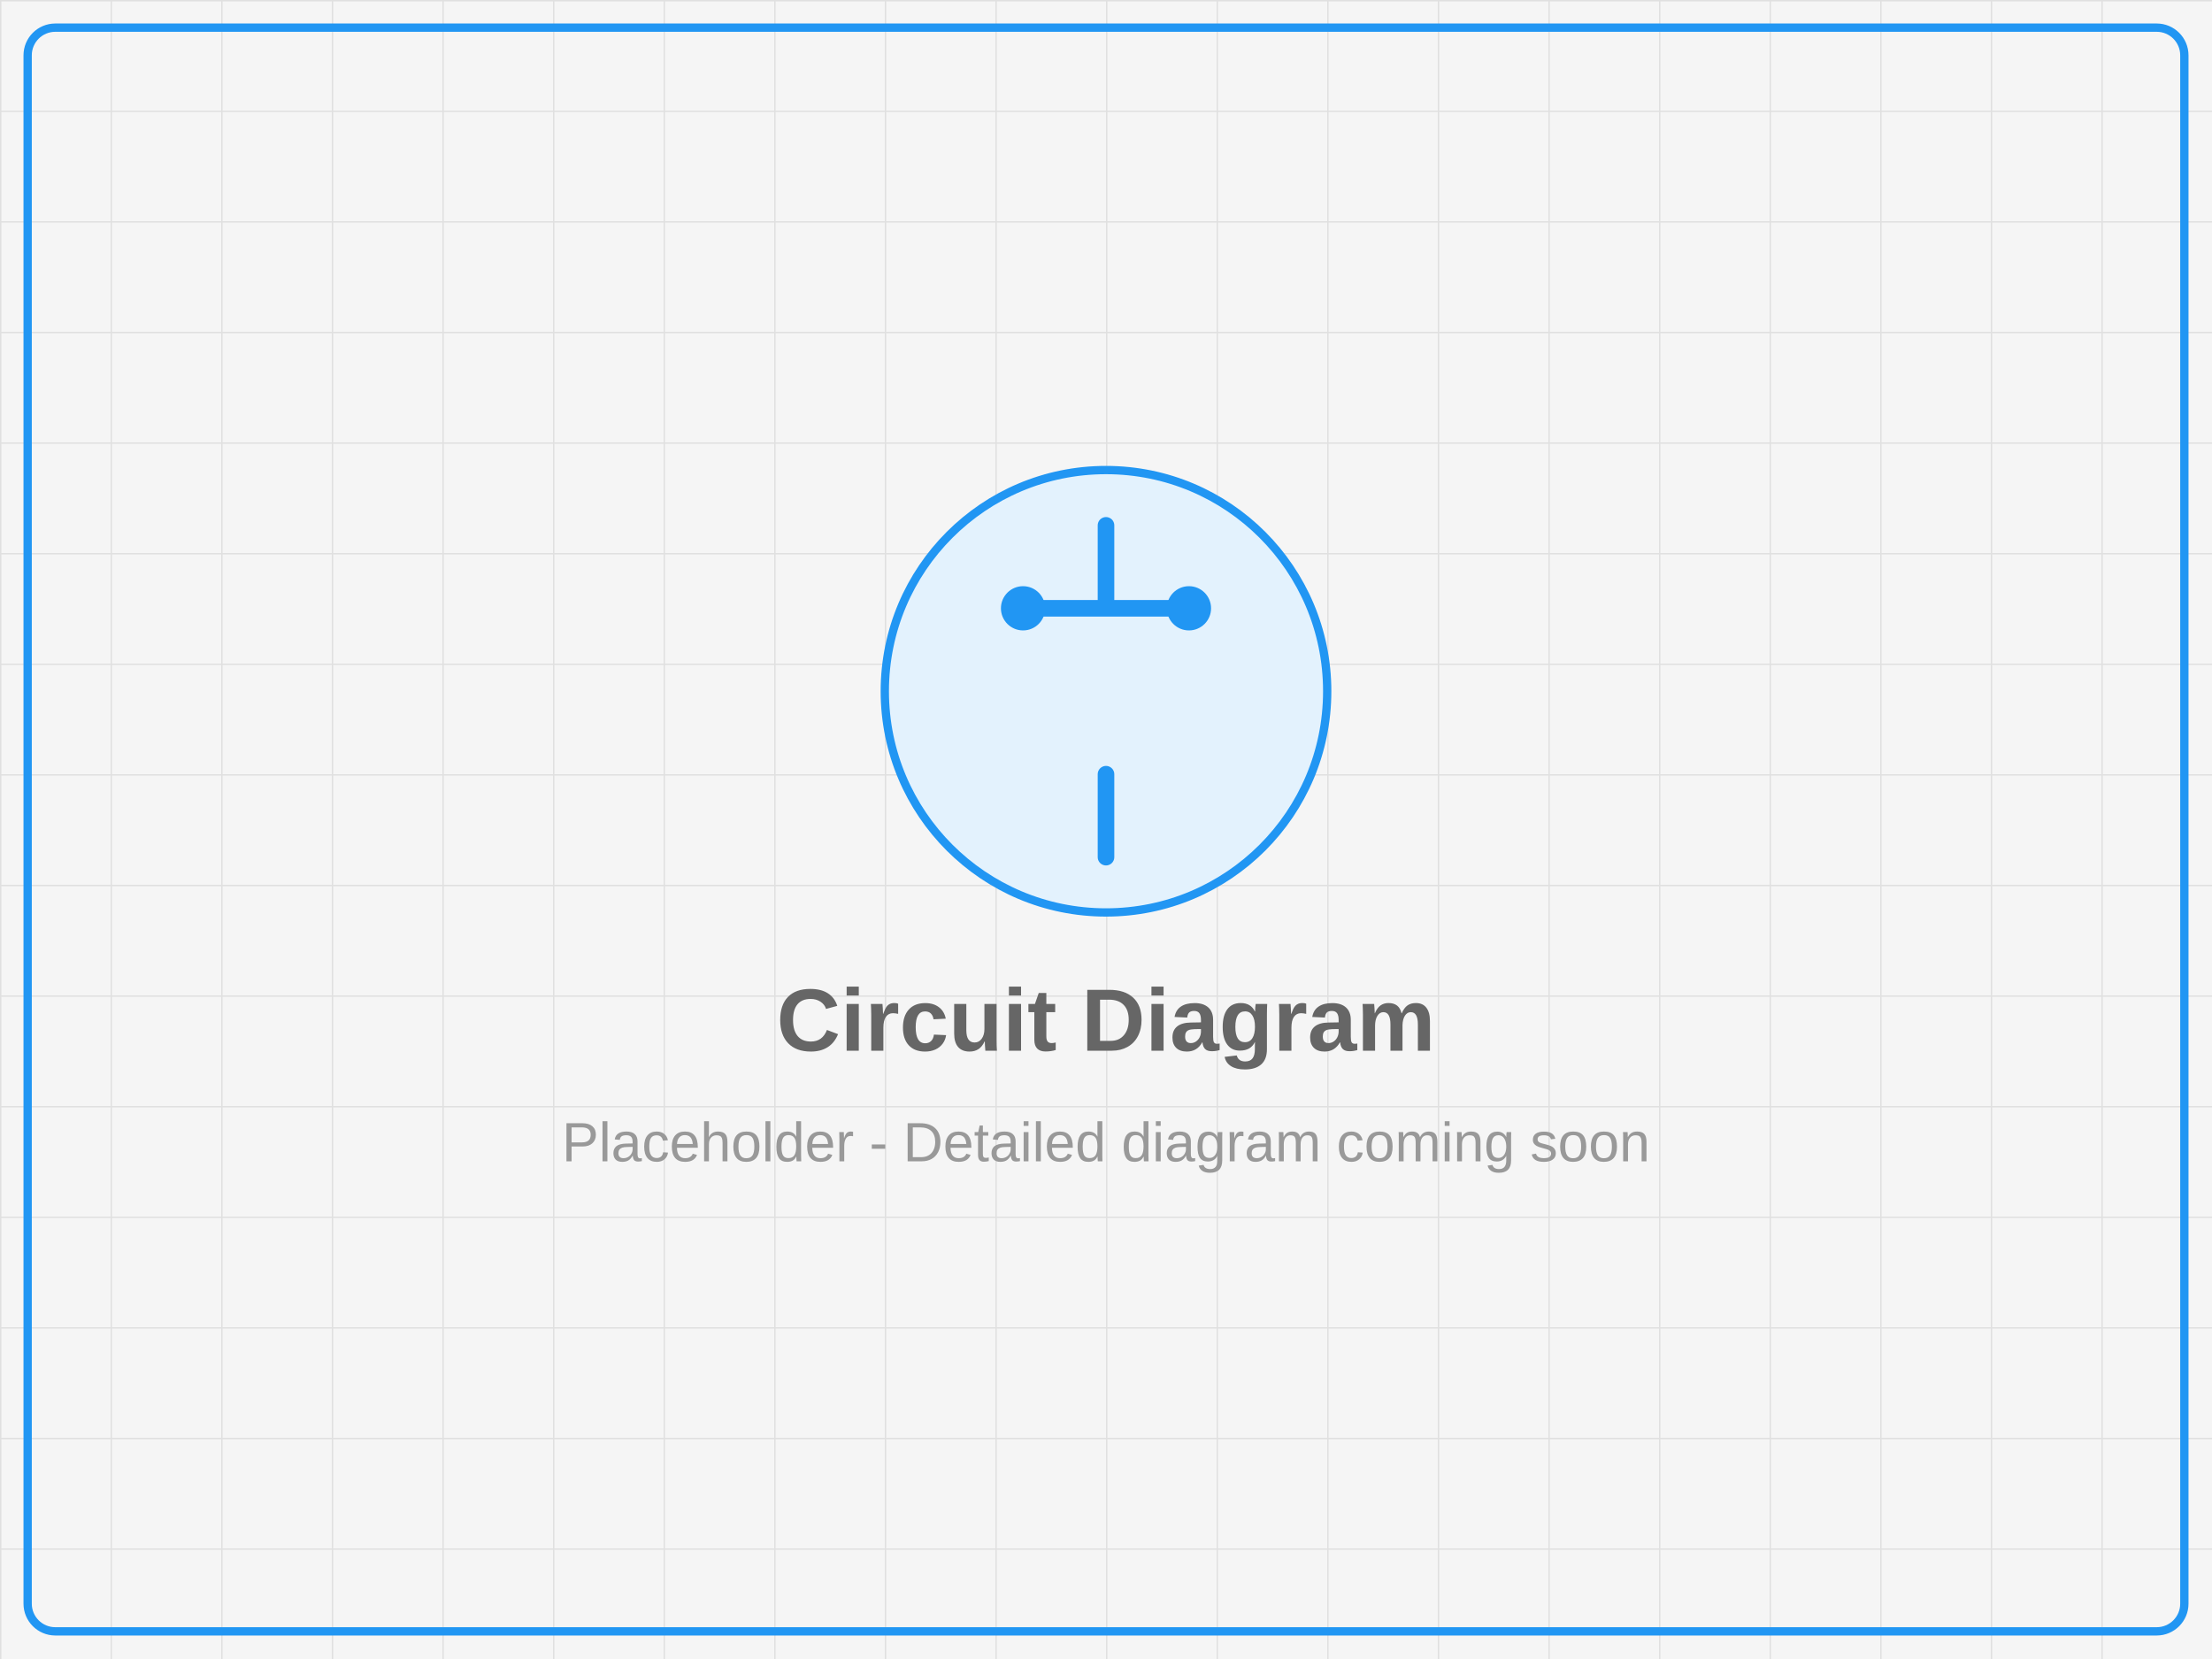
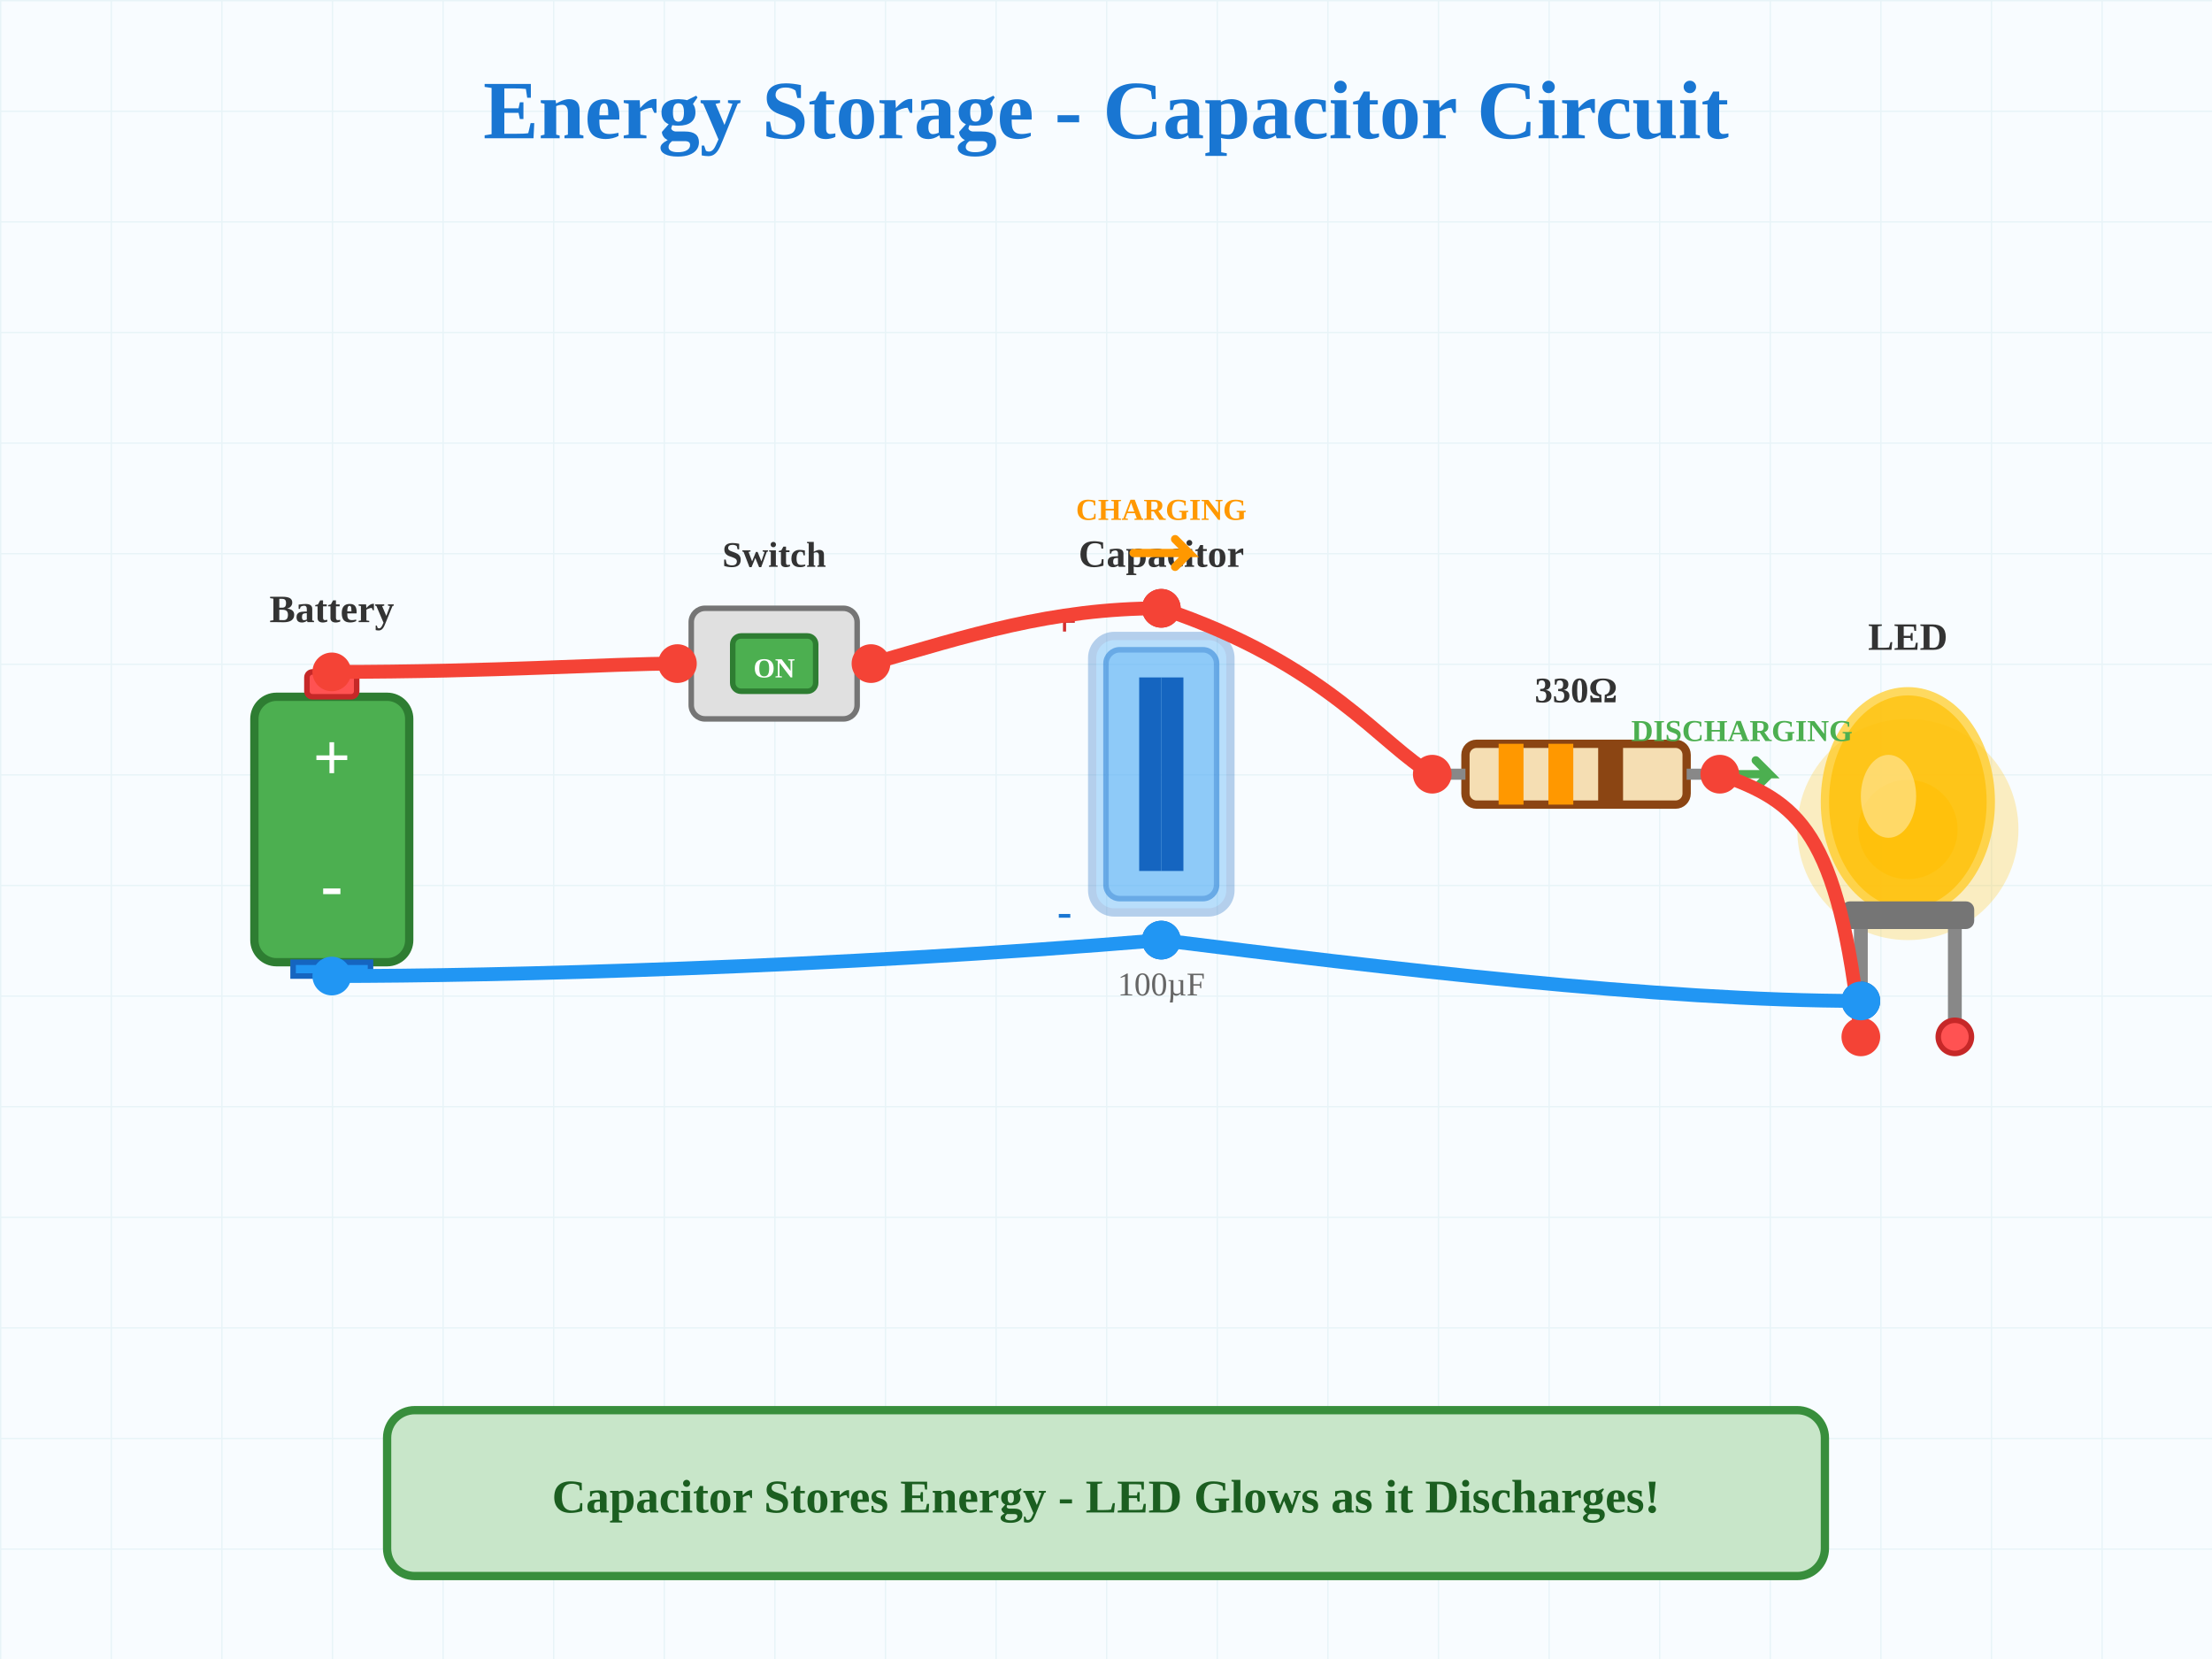
<svg xmlns="http://www.w3.org/2000/svg" width="800" height="600" viewBox="0 0 800 600">
-   <rect width="800" height="600" fill="#f5f5f5" />
+   <rect width="800" height="600" fill="#f8fcff" />
  <defs>
    <pattern id="grid" width="40" height="40" patternUnits="userSpaceOnUse">
-       <path d="M 40 0 L 0 0 0 40" fill="none" stroke="#e0e0e0" stroke-width="1" />
+       <path d="M 40 0 L 0 0 0 40" fill="none" stroke="#e8f4f8" stroke-width="1" />
    </pattern>
  </defs>
  <rect width="800" height="600" fill="url(#grid)" />
-   <rect x="10" y="10" width="780" height="580" fill="none" stroke="#2196F3" stroke-width="3" rx="10" />
-   <circle cx="400" cy="250" r="80" fill="#E3F2FD" stroke="#2196F3" stroke-width="3" />
-   <path d="M 400 190 L 400 220 M 370 220 L 430 220 M 400 280 L 400 310" stroke="#2196F3" stroke-width="6" stroke-linecap="round" />
-   <circle cx="370" cy="220" r="8" fill="#2196F3" />
-   <circle cx="430" cy="220" r="8" fill="#2196F3" />
-   <text x="400" y="380" text-anchor="middle" font-size="32" fill="#666" font-family="Arial, sans-serif" font-weight="bold">
-     Circuit Diagram
-   </text>
-   <text x="400" y="420" text-anchor="middle" font-size="20" fill="#999" font-family="Arial, sans-serif">
-     Placeholder - Detailed diagram coming soon
-   </text>
+   <text x="400" y="50" font-size="30" fill="#1976D2" text-anchor="middle" font-weight="bold">Energy Storage - Capacitor Circuit</text>
+   <g transform="translate(120, 300)">
+     <rect x="-28" y="-48" width="56" height="96" fill="#4CAF50" stroke="#2E7D32" stroke-width="3" rx="8" />
+     <rect x="-9" y="-57" width="18" height="9" fill="#FF5252" stroke="#C62828" stroke-width="2" rx="2" />
+     <rect x="-14" y="48" width="28" height="5" fill="#2196F3" stroke="#1565C0" stroke-width="2" />
+     <text x="0" y="-18" font-size="24" fill="#fff" text-anchor="middle" font-weight="bold">+</text>
+     <text x="0" y="28" font-size="24" fill="#fff" text-anchor="middle" font-weight="bold">-</text>
+     <circle cx="0" cy="-57" r="6" fill="#FF5252" />
+     <circle cx="0" cy="53" r="6" fill="#2196F3" />
+     <text x="0" y="-75" font-size="14" fill="#333" text-anchor="middle" font-weight="bold">Battery</text>
+   </g>
+   <g transform="translate(280, 240)">
+     <rect x="-30" y="-20" width="60" height="40" fill="#E0E0E0" stroke="#757575" stroke-width="2" rx="5" />
+     <rect x="-15" y="-10" width="30" height="20" fill="#4CAF50" stroke="#2E7D32" stroke-width="2" rx="3" />
+     <text x="0" y="5" font-size="10" fill="#fff" text-anchor="middle" font-weight="bold">ON</text>
+     <circle cx="-35" cy="0" r="5" fill="#888" />
+     <circle cx="35" cy="0" r="5" fill="#888" />
+     <text x="0" y="-35" font-size="13" fill="#333" text-anchor="middle" font-weight="bold">Switch</text>
+   </g>
+   <g transform="translate(420, 280)">
+     <rect x="-25" y="-50" width="50" height="100" fill="#2196F3" stroke="#1565C0" stroke-width="3" rx="8" opacity="0.3" />
+     <rect x="-20" y="-45" width="40" height="90" fill="#64B5F6" stroke="#1976D2" stroke-width="2" rx="5" opacity="0.5" />
+     <line x1="-4" y1="-35" x2="-4" y2="35" stroke="#1565C0" stroke-width="8" />
+     <line x1="4" y1="-35" x2="4" y2="35" stroke="#1565C0" stroke-width="8" />
+     <circle cx="0" cy="-60" r="6" fill="#FF5252" stroke="#C62828" stroke-width="2" />
+     <circle cx="0" cy="60" r="6" fill="#2196F3" stroke="#1565C0" stroke-width="2" />
+     <text x="0" y="-75" font-size="14" fill="#333" text-anchor="middle" font-weight="bold">Capacitor</text>
+     <text x="0" y="80" font-size="12" fill="#666" text-anchor="middle">100µF</text>
+     <text x="-35" y="-50" font-size="16" fill="#D32F2F" text-anchor="middle" font-weight="bold">+</text>
+     <text x="-35" y="55" font-size="16" fill="#1976D2" text-anchor="middle" font-weight="bold">-</text>
+   </g>
+   <g transform="translate(570, 280)">
+     <rect x="-40" y="-11" width="80" height="22" fill="#F5DEB3" stroke="#8B4513" stroke-width="3" rx="4" />
+     <rect x="-28" y="-11" width="9" height="22" fill="#FF9800" />
+     <rect x="-10" y="-11" width="9" height="22" fill="#FF9800" />
+     <rect x="8" y="-11" width="9" height="22" fill="#8B4513" />
+     <line x1="-52" y1="0" x2="-40" y2="0" stroke="#888" stroke-width="4" />
+     <line x1="40" y1="0" x2="52" y2="0" stroke="#888" stroke-width="4" />
+     <circle cx="-52" cy="0" r="5" fill="#888" />
+     <circle cx="52" cy="0" r="5" fill="#888" />
+     <text x="0" y="-26" font-size="13" fill="#333" text-anchor="middle" font-weight="bold">330Ω</text>
+   </g>
+   <g transform="translate(690, 300)">
+     <ellipse cx="0" cy="-10" rx="30" ry="40" fill="#FFC107" stroke="#FFD54F" stroke-width="3" opacity="0.9" />
+     <circle cx="0" cy="0" r="18" fill="#FFC107" opacity="0.7" />
+     <ellipse cx="-7" cy="-12" rx="10" ry="15" fill="#FFFFFF" opacity="0.5" />
+     <circle cx="0" cy="0" r="40" fill="#FFC107" opacity="0.25" />
+     <rect x="-24" y="26" width="48" height="10" fill="#757575" rx="3" />
+     <line x1="17" y1="36" x2="17" y2="75" stroke="#888" stroke-width="5" />
+     <circle cx="17" cy="75" r="6" fill="#FF5252" stroke="#C62828" stroke-width="2" />
+     <line x1="-17" y1="36" x2="-17" y2="62" stroke="#888" stroke-width="5" />
+     <circle cx="-17" cy="62" r="6" fill="#2196F3" stroke="#1565C0" stroke-width="2" />
+     <text x="0" y="-65" font-size="14" fill="#333" text-anchor="middle" font-weight="bold">LED</text>
+   </g>
+   <g transform="translate(420, 200)">
+     <path d="M -10 0 L 10 0 L 5 -5 M 10 0 L 5 5" stroke="#FF9800" stroke-width="3" fill="none" stroke-linecap="round" />
+     <text x="0" y="-12" font-size="11" fill="#FF9800" text-anchor="middle" font-weight="bold">CHARGING</text>
+   </g>
+   <g transform="translate(630, 280)">
+     <path d="M -10 0 L 10 0 L 5 -5 M 10 0 L 5 5" stroke="#4CAF50" stroke-width="3" fill="none" stroke-linecap="round" />
+     <text x="0" y="-12" font-size="11" fill="#4CAF50" text-anchor="middle" font-weight="bold">DISCHARGING</text>
+   </g>
+   <path d="M 120 243 C 180 243, 220 240, 245 240" fill="none" stroke="#F44336" stroke-width="5" />
+   <circle cx="120" cy="243" r="7" fill="#F44336" />
+   <circle cx="245" cy="240" r="7" fill="#F44336" />
+   <path d="M 315 240 C 350 230, 380 220, 420 220" fill="none" stroke="#F44336" stroke-width="5" />
+   <circle cx="315" cy="240" r="7" fill="#F44336" />
+   <circle cx="420" cy="220" r="7" fill="#F44336" />
+   <path d="M 420 220 C 480 240, 500 270, 518 280" fill="none" stroke="#F44336" stroke-width="5" />
+   <circle cx="518" cy="280" r="7" fill="#F44336" />
+   <path d="M 622 280 C 650 290, 665 300, 673 375" fill="none" stroke="#F44336" stroke-width="5" />
+   <circle cx="622" cy="280" r="7" fill="#F44336" />
+   <circle cx="673" cy="375" r="7" fill="#F44336" />
+   <path d="M 673 362 C 600 362, 500 350, 420 340" fill="none" stroke="#2196F3" stroke-width="5" />
+   <circle cx="673" cy="362" r="7" fill="#2196F3" />
+   <circle cx="420" cy="340" r="7" fill="#2196F3" />
+   <path d="M 420 340 C 300 350, 180 353, 120 353" fill="none" stroke="#2196F3" stroke-width="5" />
+   <circle cx="120" cy="353" r="7" fill="#2196F3" />
+   <rect x="140" y="510" width="520" height="60" fill="#C8E6C9" stroke="#388E3C" stroke-width="3" rx="10" />
+   <text x="400" y="547" font-size="17" fill="#1B5E20" text-anchor="middle" font-weight="bold">Capacitor Stores Energy - LED Glows as it Discharges!</text>
</svg>
